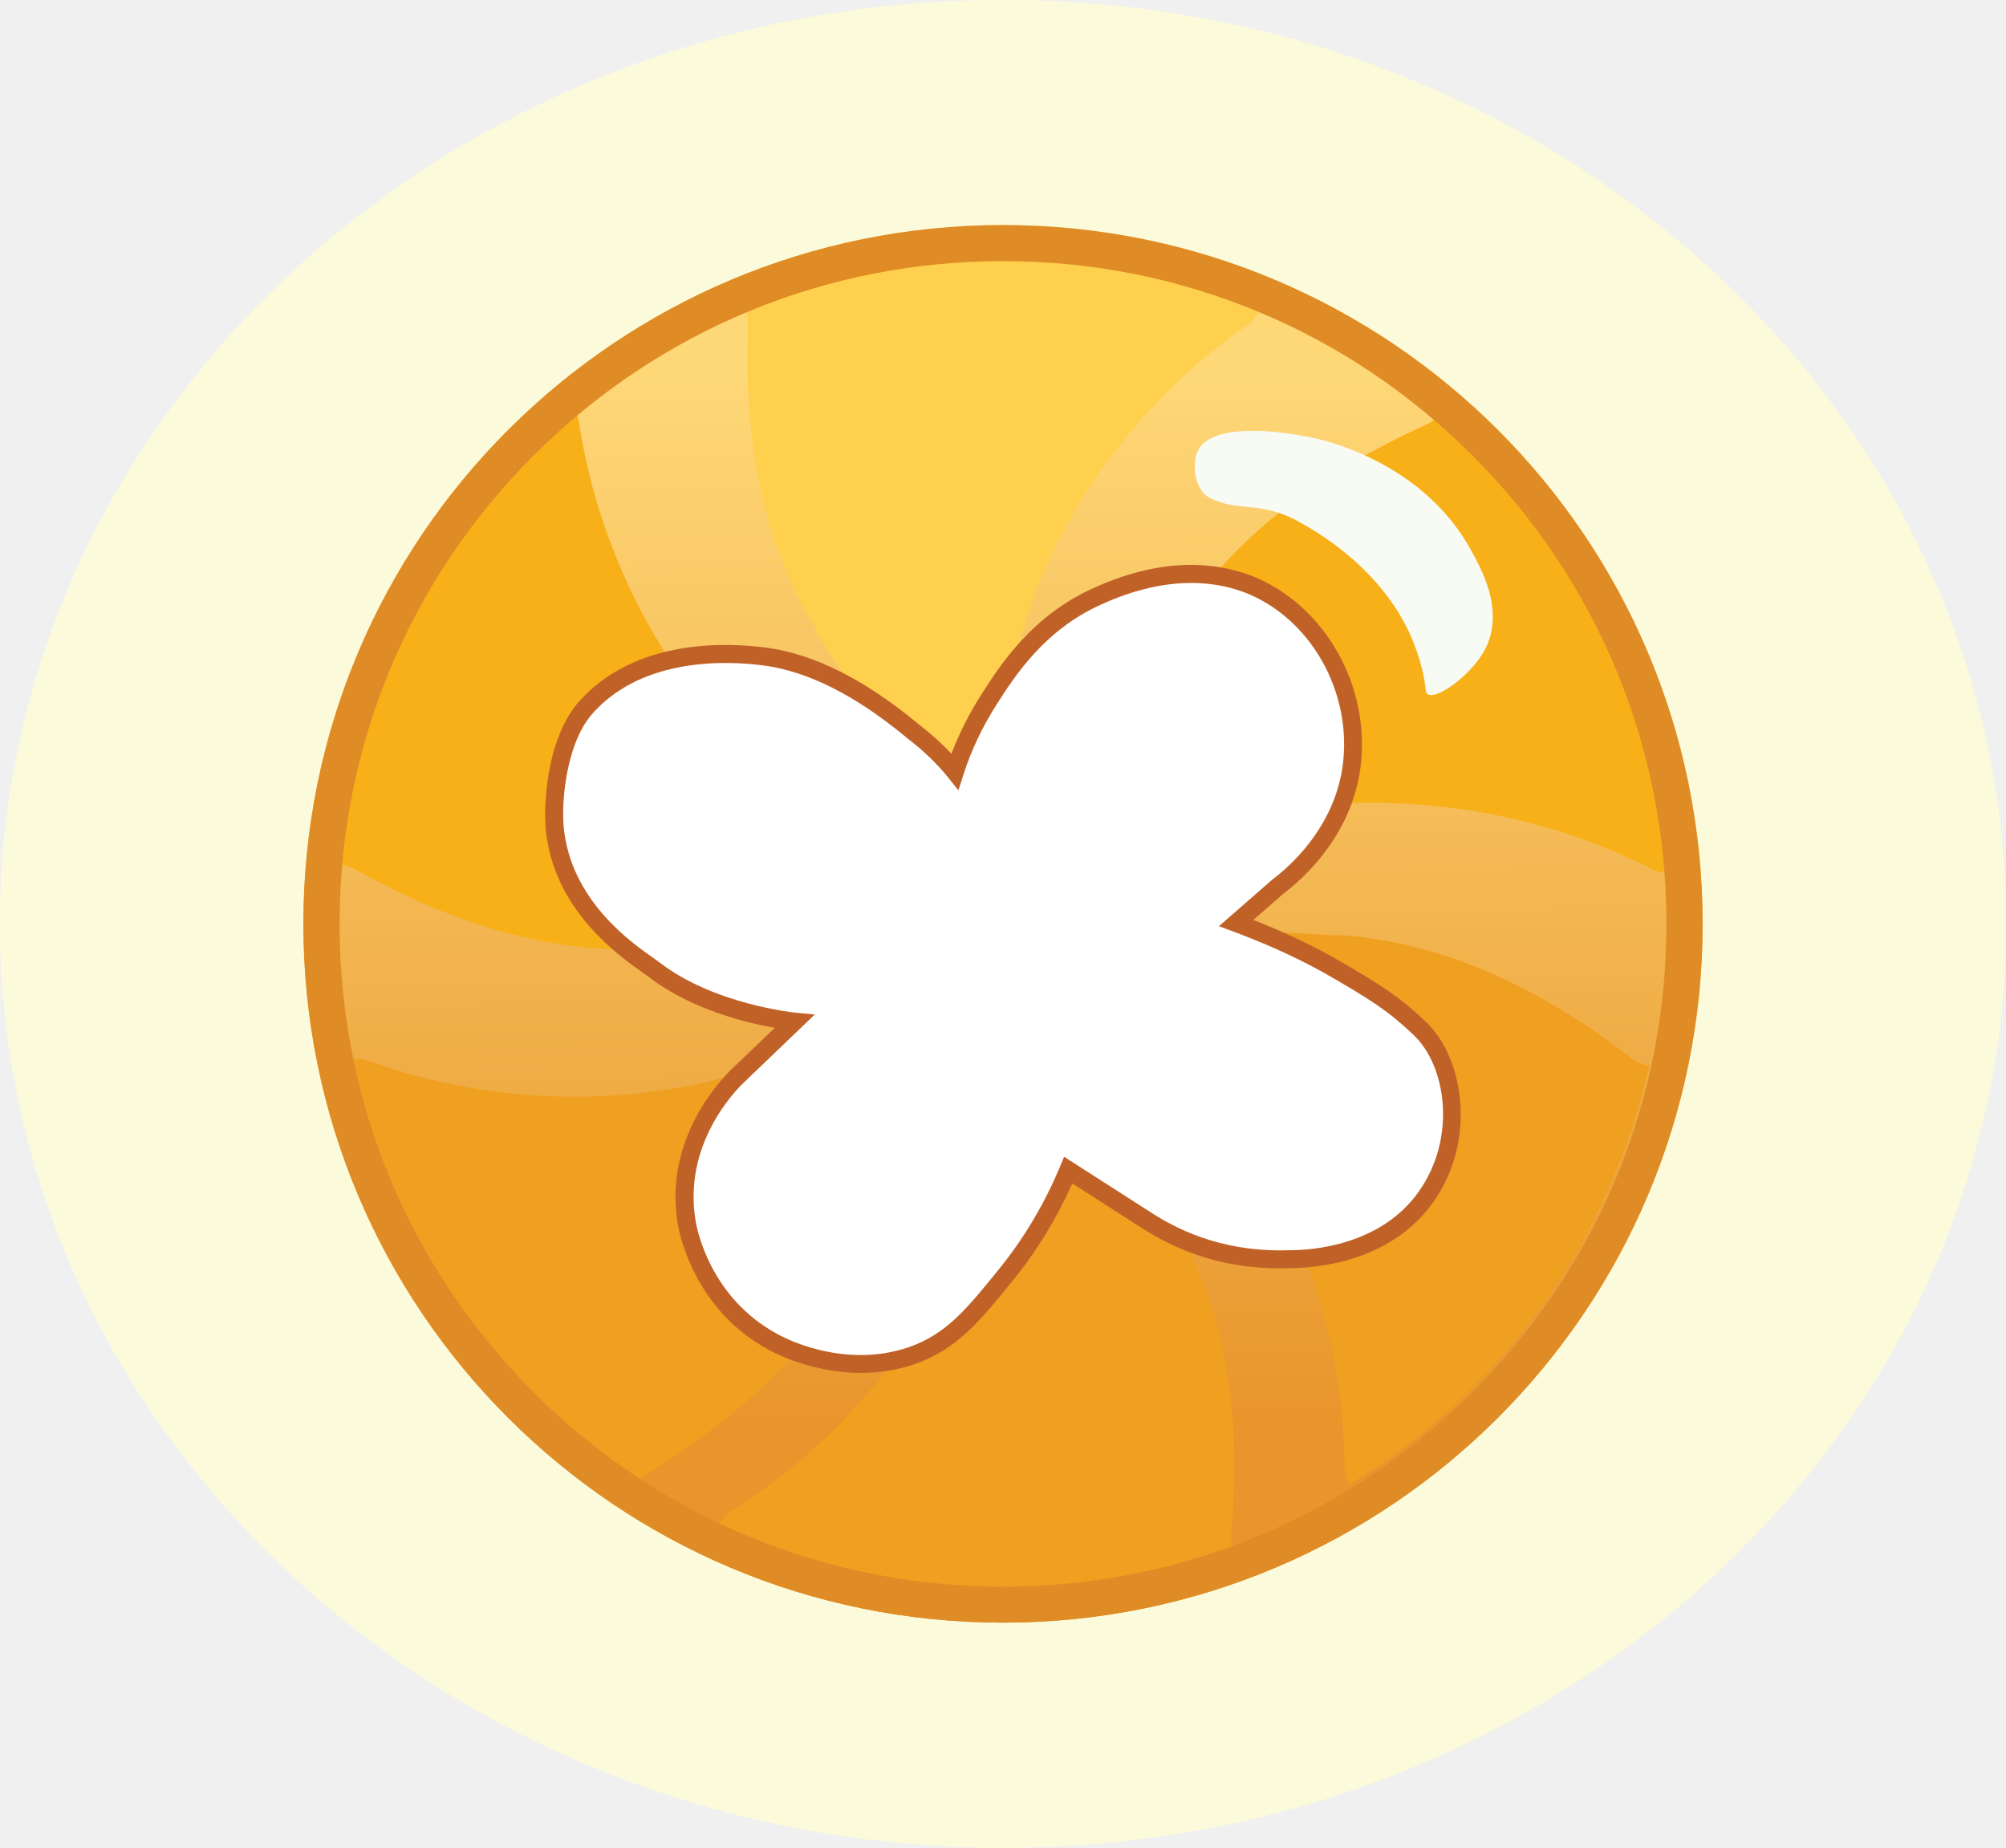
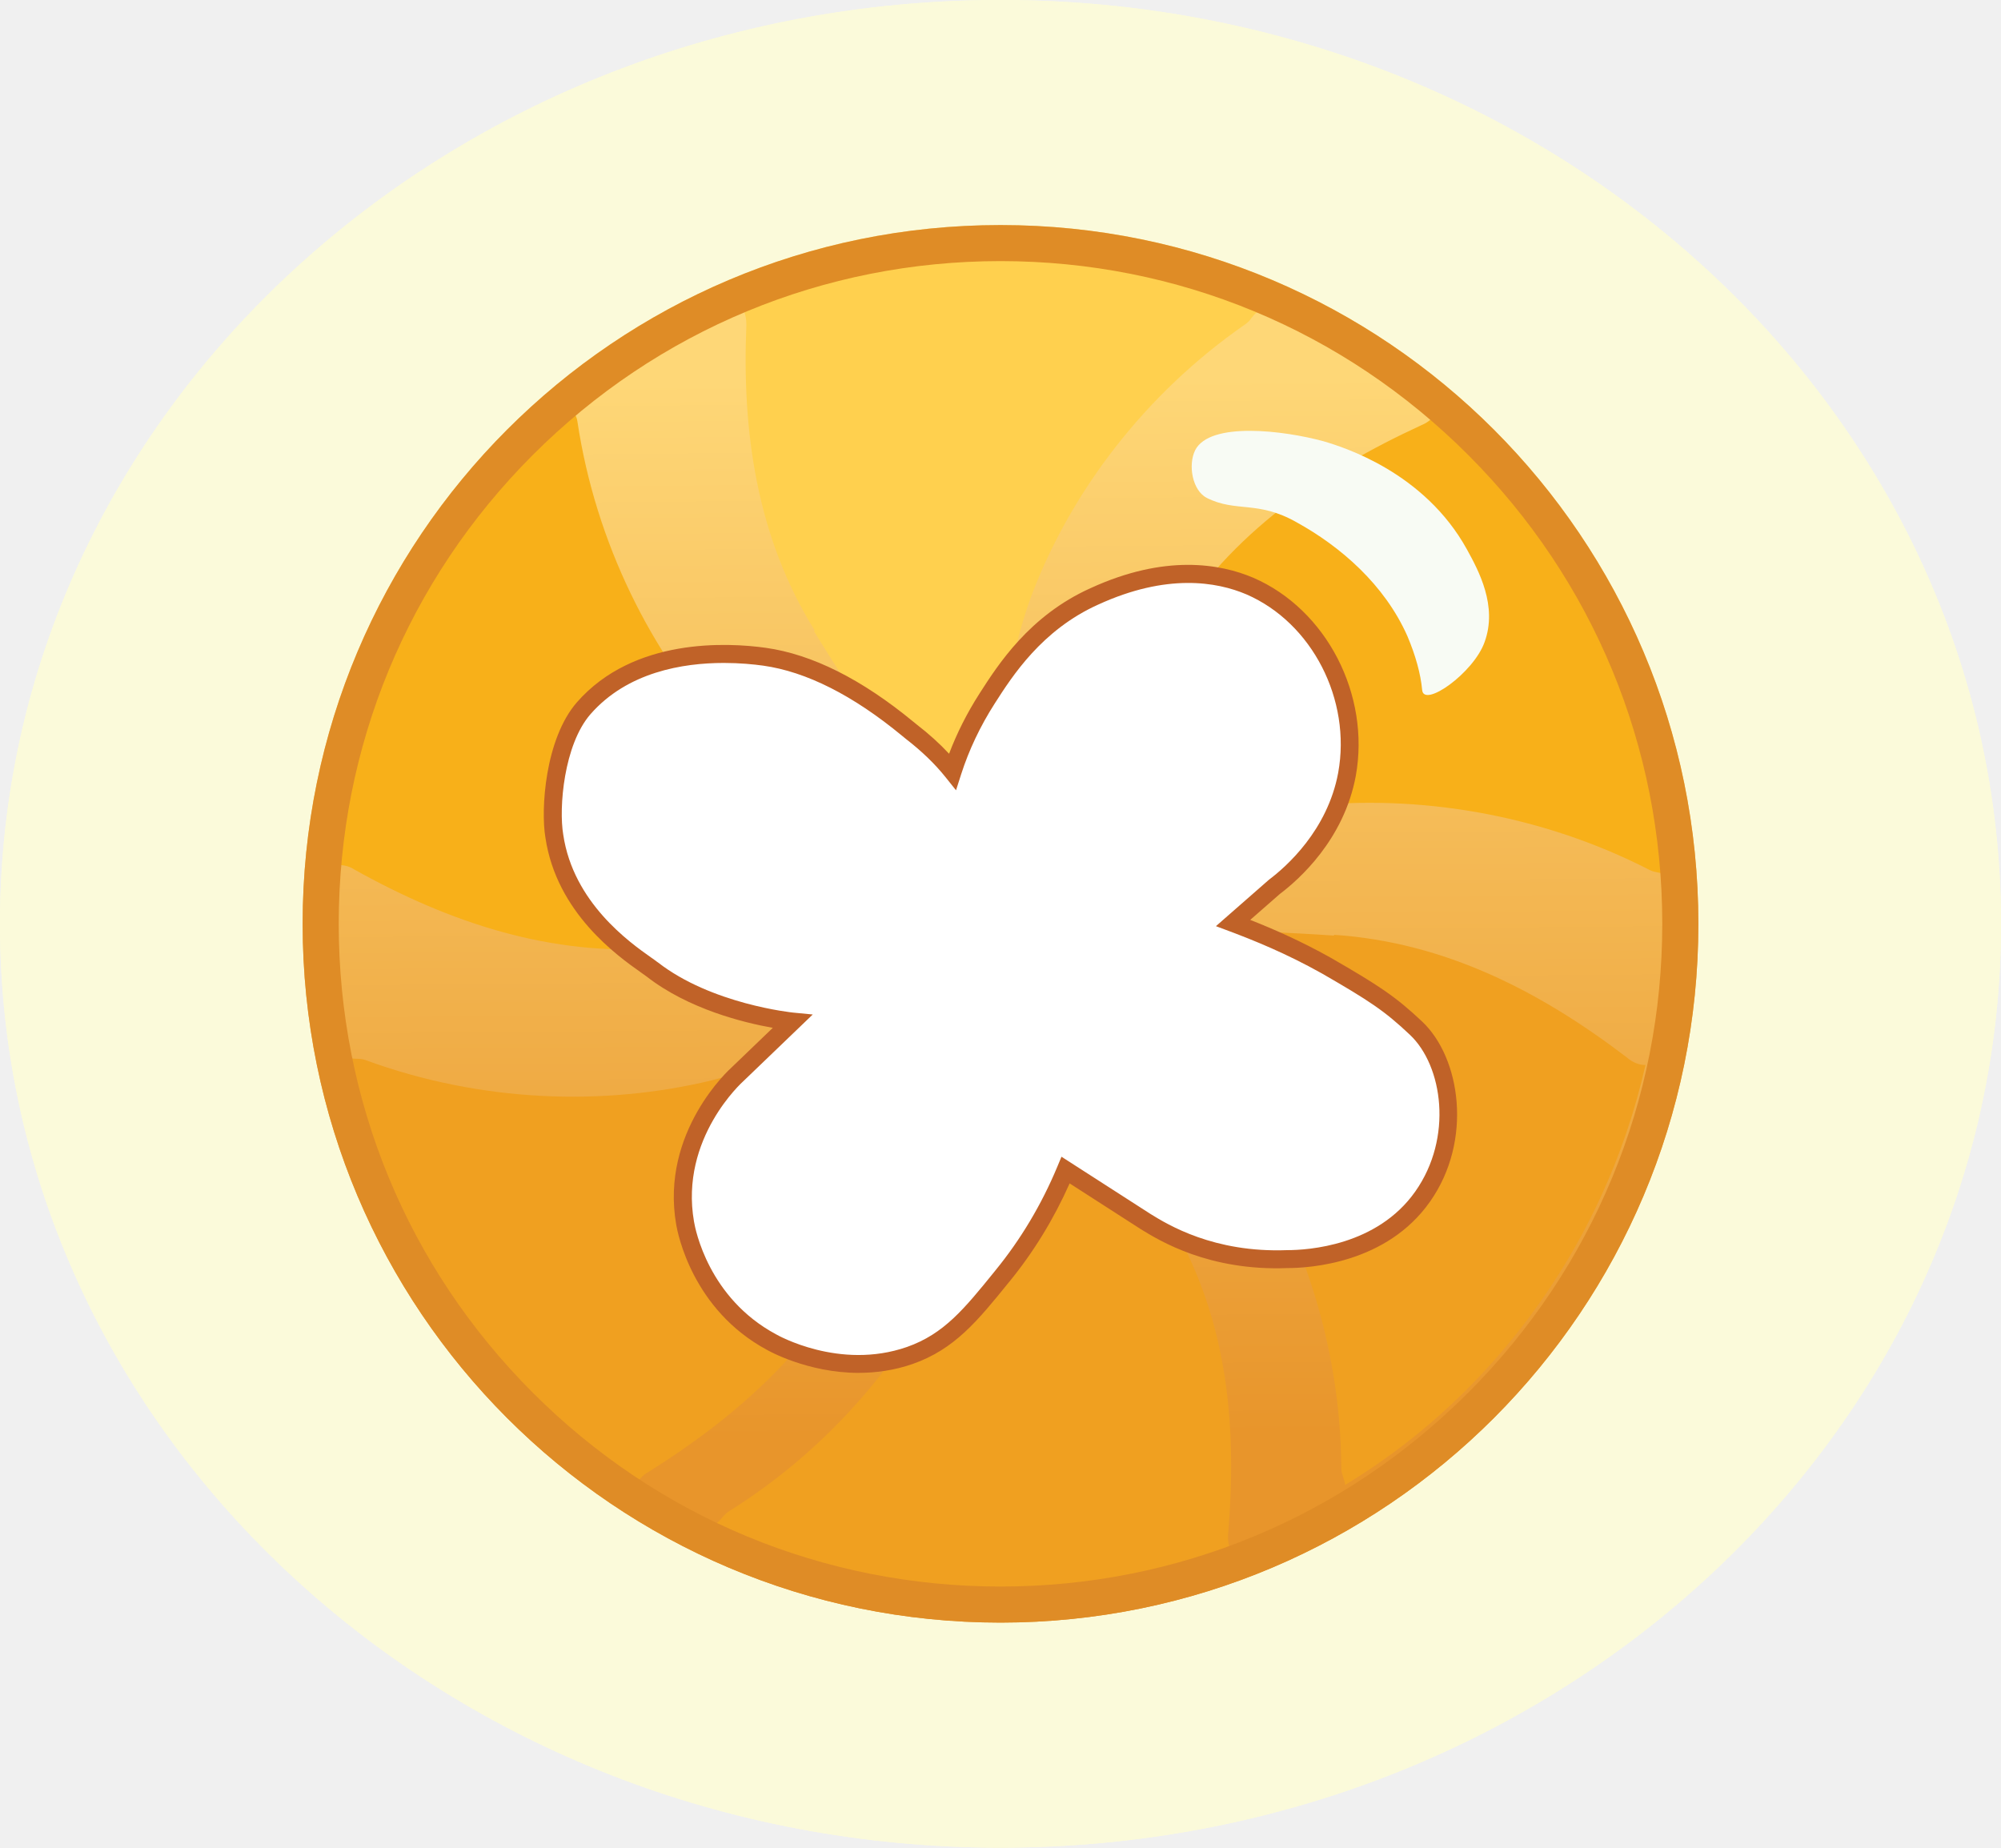
- <svg xmlns="http://www.w3.org/2000/svg" width="190" height="175" viewBox="0 0 190 175" fill="none">
-   <g clip-path="url(#clip0_171_186)">
-     <path d="M95 175C147.468 175 190 135.826 190 87.5C190 39.174 147.468 0 95 0C42.532 0 0 39.174 0 87.5C0 135.826 42.532 175 95 175Z" fill="#FBFADA" />
-     <path d="M95 153.684C131.597 153.684 161.265 124.053 161.265 87.5C161.265 50.948 131.597 21.316 95 21.316C58.403 21.316 28.735 50.948 28.735 87.5C28.735 124.053 58.403 153.684 95 153.684Z" fill="url(#paint0_linear_171_186)" />
-     <path d="M77.284 59.773C81.469 66.602 88.166 76.565 94.093 82.135C93.742 74.541 95.488 62.77 98.068 56.081C101.766 46.537 108.672 37.339 118.228 30.723C118.784 30.373 118.925 29.818 119.413 29.541C112.579 26.613 105.116 24.803 97.234 24.457C87.747 24.039 78.61 25.712 70.381 28.986C70.732 29.473 70.869 30.1 70.869 30.796C70.45 40.899 71.845 50.861 77.357 59.709L77.288 59.777L77.284 59.773Z" fill="#FFD04E" />
-     <path d="M111.253 59.564C106.926 66.462 100.721 77.051 98.278 84.99C105.112 81.157 116.76 77.188 124.086 76.351C134.549 75.237 146.197 77.047 156.66 82.412C157.216 82.69 157.845 82.621 158.265 82.899C157.845 75.446 156.104 67.99 152.826 60.746C148.919 52.107 143.27 44.791 136.436 39.012C136.158 39.499 135.67 39.99 134.973 40.267C125.417 44.655 116.91 50.507 111.257 59.564H111.253Z" fill="#F8B019" />
-     <path d="M126.667 88.614C118.575 88.059 106.439 87.709 98.346 89.242C104.902 93.42 113.692 101.713 117.736 107.702C123.526 116.341 127.291 127.349 127.36 139.053C127.36 139.68 127.711 140.167 127.711 140.653C134.057 136.82 139.847 131.737 144.661 125.467C150.451 117.942 154.285 109.512 156.241 100.873C155.684 100.873 155.055 100.663 154.499 100.177C146.27 93.907 137.202 89.242 126.667 88.541V88.61V88.614Z" fill="#F0A020" />
-     <path d="M111.321 116.2C107.414 109.302 101.209 99.063 95.556 93.279C95.556 100.804 93.323 112.435 90.464 118.915C86.347 128.181 79.025 137.029 69.192 143.159C68.635 143.509 68.426 144.063 68.006 144.273C74.703 147.478 82.094 149.565 89.976 150.334C99.463 151.17 108.6 149.984 116.97 147.06C116.692 146.573 116.55 145.946 116.619 145.25C117.458 135.22 116.619 125.326 111.458 116.268L111.317 116.2H111.321Z" fill="#F0A020" />
-     <path d="M82.308 117.318C85.654 109.934 90.327 98.649 91.722 90.569C85.513 95.234 74.562 100.599 67.518 102.341C57.334 104.778 45.685 104.432 34.666 100.39C34.037 100.181 33.481 100.39 32.993 100.113C34.388 107.429 37.11 114.604 41.295 121.36C46.319 129.44 52.875 135.992 60.338 140.798C60.547 140.239 60.967 139.752 61.592 139.407C70.381 133.905 77.981 127.076 82.376 117.391L82.308 117.323V117.318Z" fill="#F0A020" />
-     <path d="M62.846 89.728C70.938 89.101 83.005 87.709 90.746 84.99C83.703 81.857 73.728 74.887 68.845 69.526C61.87 61.865 56.568 51.484 54.826 39.917C54.758 39.29 54.27 38.871 54.27 38.385C48.548 43.123 43.529 48.974 39.69 55.872C35.017 64.161 32.437 73.009 31.808 81.926C32.364 81.926 32.993 81.926 33.622 82.344C42.622 87.359 52.314 90.633 62.85 89.796V89.728H62.846Z" fill="#F8B019" />
-     <path d="M114.599 47.165C117.389 48.556 119.413 47.374 123.111 49.465C127.296 51.766 131.481 55.385 133.642 60.264C134.408 62.074 134.896 63.815 135.037 65.347C135.178 67.089 139.92 63.747 140.964 60.819C142.217 57.404 140.407 54.062 139.29 52.039C135.247 44.723 127.574 42.354 125.691 41.799C121.857 40.754 114.881 39.917 113.486 42.636C112.789 44.027 113.208 46.469 114.603 47.165H114.599Z" fill="#F8FBF4" />
-     <path d="M95 24.731C111.783 24.731 127.565 31.257 139.432 43.114C151.302 54.971 157.837 70.734 157.837 87.5C157.837 104.266 151.298 120.029 139.432 131.886C127.561 143.739 111.783 150.27 95 150.27C78.217 150.27 62.435 143.743 50.568 131.886C38.697 120.029 32.163 104.266 32.163 87.5C32.163 70.734 38.702 54.971 50.568 43.114C62.439 31.261 78.217 24.731 95 24.731ZM95 21.316C58.404 21.316 28.735 50.946 28.735 87.5C28.735 124.054 58.404 153.684 95 153.684C131.596 153.684 161.265 124.054 161.265 87.5C161.265 50.946 131.596 21.316 95 21.316Z" fill="#DF8C26" />
-     <path d="M61.913 91.807C60.449 90.693 53.752 86.719 52.635 79.198C52.216 76.761 52.567 70.35 55.425 67.076C60.864 60.874 70.073 61.852 72.585 62.197C79.56 63.175 85.56 68.536 86.536 69.304C88.35 70.7 89.604 72.023 90.443 73.065C90.999 71.323 91.979 68.886 93.721 66.167C95.462 63.448 98.325 58.992 103.905 56.482C105.578 55.718 112.134 52.722 118.69 55.505C125.597 58.501 129.153 66.44 127.899 73.338C126.782 79.33 122.387 82.95 120.992 83.996L117.085 87.41C119.319 88.247 122.456 89.502 125.944 91.452C130.548 94.099 132.012 95.076 134.455 97.373C138.011 100.715 138.781 108.099 135.084 113.327C131.109 118.97 123.855 119.248 122.251 119.248C115.066 119.525 110.602 116.81 108.788 115.696L101.184 110.818C100.139 113.327 98.325 117.019 95.184 120.848C92.184 124.54 90.16 127.05 86.394 128.373C79.98 130.601 73.98 127.537 73.283 127.118C66.517 123.494 65.191 116.669 65.054 115.833C63.659 107.821 69.448 102.247 70.005 101.76L75.234 96.745C75.234 96.745 67.283 95.977 61.913 91.798V91.807Z" fill="white" stroke="#C06228" stroke-width="4" stroke-miterlimit="10" />
-     <g clip-path="url(#clip1_171_186)">
-       <path d="M95 175C147.468 175 190 135.826 190 87.5C190 39.174 147.468 0 95 0C42.532 0 0 39.174 0 87.5C0 135.826 42.532 175 95 175Z" fill="#FBFADA" />
-       <path d="M95 153.684C131.597 153.684 161.265 124.053 161.265 87.5C161.265 50.948 131.597 21.316 95 21.316C58.403 21.316 28.735 50.948 28.735 87.5C28.735 124.053 58.403 153.684 95 153.684Z" fill="url(#paint1_linear_171_186)" />
-       <path d="M77.284 59.773C81.469 66.602 88.166 76.565 94.093 82.135C93.742 74.541 95.488 62.77 98.068 56.081C101.766 46.537 108.672 37.339 118.228 30.723C118.784 30.373 118.925 29.818 119.413 29.541C112.579 26.613 105.116 24.803 97.234 24.457C87.747 24.039 78.61 25.712 70.381 28.986C70.732 29.473 70.869 30.1 70.869 30.796C70.45 40.899 71.845 50.861 77.357 59.709L77.288 59.777L77.284 59.773Z" fill="#FFD04E" />
-       <path d="M111.253 59.564C106.926 66.462 100.721 77.051 98.278 84.99C105.112 81.157 116.76 77.188 124.086 76.351C134.549 75.237 146.197 77.047 156.66 82.412C157.216 82.69 157.845 82.621 158.265 82.899C157.845 75.446 156.104 67.99 152.826 60.746C148.919 52.107 143.27 44.791 136.436 39.012C136.158 39.499 135.67 39.99 134.973 40.267C125.417 44.655 116.91 50.507 111.257 59.564H111.253Z" fill="#F8B019" />
-       <path d="M126.667 88.614C118.575 88.059 106.439 87.709 98.346 89.242C104.902 93.42 113.692 101.713 117.736 107.702C123.526 116.341 127.291 127.349 127.36 139.053C127.36 139.68 127.711 140.167 127.711 140.653C134.057 136.82 139.847 131.737 144.661 125.467C150.451 117.942 154.285 109.512 156.241 100.873C155.684 100.873 155.055 100.663 154.499 100.177C146.27 93.907 137.202 89.242 126.667 88.541V88.61V88.614Z" fill="#F0A020" />
-       <path d="M111.321 116.2C107.414 109.302 101.209 99.063 95.556 93.279C95.556 100.804 93.323 112.435 90.464 118.915C86.347 128.181 79.025 137.029 69.192 143.159C68.635 143.509 68.426 144.063 68.006 144.273C74.703 147.478 82.094 149.565 89.976 150.334C99.463 151.17 108.6 149.984 116.97 147.06C116.692 146.573 116.55 145.946 116.619 145.25C117.458 135.22 116.619 125.326 111.458 116.268L111.317 116.2H111.321Z" fill="#F0A020" />
-       <path d="M82.308 117.318C85.654 109.934 90.327 98.649 91.722 90.569C85.513 95.234 74.562 100.599 67.518 102.341C57.334 104.778 45.685 104.432 34.666 100.39C34.037 100.181 33.481 100.39 32.993 100.113C34.388 107.429 37.11 114.604 41.295 121.36C46.319 129.44 52.875 135.992 60.338 140.798C60.547 140.239 60.967 139.752 61.592 139.407C70.381 133.905 77.981 127.076 82.376 117.391L82.308 117.323V117.318Z" fill="#F0A020" />
-       <path d="M62.846 89.728C70.938 89.101 83.005 87.709 90.746 84.99C83.703 81.857 73.728 74.887 68.845 69.526C61.87 61.865 56.568 51.484 54.826 39.917C54.758 39.29 54.27 38.871 54.27 38.385C48.548 43.123 43.529 48.974 39.69 55.872C35.017 64.161 32.437 73.009 31.808 81.926C32.364 81.926 32.993 81.926 33.622 82.344C42.622 87.359 52.314 90.633 62.85 89.796V89.728H62.846Z" fill="#F8B019" />
-       <path d="M114.599 47.165C117.389 48.556 119.413 47.374 123.111 49.465C127.296 51.766 131.481 55.385 133.642 60.264C134.408 62.074 134.896 63.815 135.037 65.347C135.178 67.089 139.92 63.747 140.964 60.819C142.217 57.404 140.407 54.062 139.29 52.039C135.247 44.723 127.574 42.354 125.691 41.799C121.857 40.754 114.881 39.917 113.486 42.636C112.789 44.027 113.208 46.469 114.603 47.165H114.599Z" fill="#F8FBF4" />
-       <path d="M95 24.731C111.783 24.731 127.565 31.257 139.432 43.114C151.302 54.971 157.837 70.734 157.837 87.5C157.837 104.266 151.298 120.029 139.432 131.886C127.561 143.739 111.783 150.27 95 150.27C78.217 150.27 62.435 143.743 50.568 131.886C38.697 120.029 32.163 104.266 32.163 87.5C32.163 70.734 38.702 54.971 50.568 43.114C62.439 31.261 78.217 24.731 95 24.731ZM95 21.316C58.404 21.316 28.735 50.946 28.735 87.5C28.735 124.054 58.404 153.684 95 153.684C131.596 153.684 161.265 124.054 161.265 87.5C161.265 50.946 131.596 21.316 95 21.316Z" fill="#DF8C26" />
-       <path d="M61.913 91.807C60.449 90.693 53.752 86.719 52.635 79.198C52.216 76.761 52.567 70.35 55.425 67.076C60.864 60.875 70.073 61.852 72.585 62.198C79.56 63.175 85.56 68.536 86.536 69.305C88.35 70.7 89.604 72.023 90.443 73.065C90.999 71.323 91.979 68.886 93.721 66.167C95.462 63.448 98.325 58.992 103.905 56.483C105.578 55.718 112.134 52.722 118.69 55.505C125.597 58.501 129.153 66.44 127.899 73.338C126.782 79.331 122.387 82.95 120.992 83.996L117.085 87.411C119.319 88.247 122.456 89.502 125.944 91.453C130.548 94.099 132.012 95.076 134.455 97.373C138.011 100.715 138.781 108.099 135.084 113.328C131.109 118.97 123.855 119.248 122.251 119.248C115.066 119.525 110.602 116.811 108.788 115.697L101.184 110.818C100.14 113.328 98.325 117.02 95.184 120.848C92.184 124.54 90.16 127.05 86.394 128.373C79.98 130.601 73.98 127.537 73.283 127.119C66.517 123.495 65.191 116.67 65.054 115.833C63.659 107.822 69.448 102.247 70.005 101.761L75.234 96.745C75.234 96.745 67.283 95.977 61.913 91.798V91.807Z" fill="white" />
-       <path d="M81.559 130.034C76.65 130.034 72.889 127.891 72.842 127.861C65.743 124.062 64.343 116.798 64.206 115.982C62.67 107.168 69.371 101.189 69.44 101.129L73.381 97.351C70.668 96.873 65.392 95.597 61.391 92.486C61.249 92.379 61.061 92.246 60.834 92.088C58.652 90.548 52.845 86.463 51.788 79.326C51.334 76.689 51.749 69.987 54.779 66.517C60.179 60.367 69.11 60.857 72.701 61.357C77.113 61.971 81.833 64.336 86.741 68.374C86.878 68.489 86.985 68.575 87.062 68.634C88.2 69.509 89.227 70.436 90.117 71.392C90.858 69.441 91.82 67.537 92.993 65.71C94.769 62.945 97.739 58.318 103.546 55.71C110.624 52.47 115.866 53.388 119.02 54.728C125.961 57.737 130.133 65.809 128.734 73.5C127.612 79.527 123.342 83.304 121.527 84.67L118.711 87.129C120.847 87.965 123.47 89.101 126.359 90.714C130.925 93.339 132.521 94.389 135.037 96.758C138.679 100.181 139.877 108.031 135.777 113.823C131.669 119.653 124.382 120.106 122.242 120.106C114.792 120.396 110.097 117.51 108.33 116.426L101.564 112.085C100.058 115.466 98.137 118.595 95.843 121.395L95.796 121.45C92.809 125.129 90.648 127.784 86.672 129.184C84.901 129.799 83.163 130.029 81.55 130.029L81.559 130.034ZM68.73 62.791C64.827 62.791 59.568 63.657 56.071 67.64C53.538 70.538 53.046 76.522 53.482 79.057C54.437 85.49 59.803 89.271 61.827 90.693C62.075 90.868 62.285 91.013 62.435 91.132H62.443C67.557 95.119 75.243 95.9 75.32 95.909L77.172 96.088L70.6 102.388C70.51 102.469 64.523 107.809 65.897 115.701C66.021 116.439 67.275 122.944 73.689 126.38C73.783 126.435 79.702 129.807 86.116 127.579C89.634 126.346 91.559 123.973 94.474 120.383L94.521 120.323C96.921 117.391 98.898 114.087 100.396 110.502L100.79 109.559L109.254 114.988C110.885 115.991 115.25 118.671 122.22 118.407C124.18 118.407 130.753 118.006 134.386 112.849C137.981 107.766 137.001 100.949 133.873 98.009C131.464 95.738 130.013 94.786 125.524 92.204C122.113 90.296 119.067 89.075 116.794 88.221L115.455 87.722L120.487 83.326C122.126 82.096 126.046 78.656 127.065 73.193C128.327 66.261 124.583 58.996 118.356 56.299C115.528 55.095 110.782 54.288 104.269 57.268C98.92 59.671 96.121 64.029 94.452 66.632C93.074 68.779 92.004 71.033 91.264 73.334L90.776 74.853L89.779 73.607C88.769 72.348 87.503 71.131 86.018 69.987C85.928 69.915 85.808 69.821 85.658 69.693C80.998 65.856 76.565 63.623 72.47 63.047C71.545 62.919 70.24 62.791 68.734 62.791H68.73Z" fill="#C06228" />
+ <svg xmlns="http://www.w3.org/2000/svg" width="444" height="410" viewBox="0 0 444 410" fill="none">
+   <g clip-path="url(#clip0_152_445)">
+     <path d="M222 410C344.61 410 444 318.22 444 205C444 91.78 344.61 0 222 0C99.39 0 0 91.78 0 205C0 318.22 99.39 410 222 410Z" fill="#FBFADA" />
+     <path d="M222 360.06C307.521 360.06 376.85 290.637 376.85 205C376.85 119.363 307.521 49.94 222 49.94C136.479 49.94 67.15 119.363 67.15 205C67.15 290.637 136.479 360.06 222 360.06Z" fill="url(#paint0_linear_152_445)" />
+     <path d="M180.6 140.04C190.38 156.04 206.03 179.38 219.88 192.43C219.06 174.64 223.14 147.06 229.17 131.39C237.81 109.03 253.95 87.48 276.28 71.98C277.58 71.16 277.91 69.86 279.05 69.21C263.08 62.35 245.64 58.11 227.22 57.3C205.05 56.32 183.7 60.24 164.47 67.91C165.29 69.05 165.61 70.52 165.61 72.15C164.63 95.82 167.89 119.16 180.77 139.89L180.61 140.05L180.6 140.04Z" fill="#FFD04E" />
+     <path d="M259.98 139.55C249.87 155.71 235.37 180.52 229.66 199.12C245.63 190.14 272.85 180.84 289.97 178.88C314.42 176.27 341.64 180.51 366.09 193.08C367.39 193.73 368.86 193.57 369.84 194.22C368.86 176.76 364.79 159.29 357.13 142.32C348 122.08 334.8 104.94 318.83 91.4C318.18 92.54 317.04 93.69 315.41 94.34C293.08 104.62 273.2 118.33 259.99 139.55H259.98Z" fill="#F8B019" />
+     <path d="M296 207.61C277.09 206.31 248.73 205.49 229.82 209.08C245.14 218.87 265.68 238.3 275.13 252.33C288.66 272.57 297.46 298.36 297.62 325.78C297.62 327.25 298.44 328.39 298.44 329.53C313.27 320.55 326.8 308.64 338.05 293.95C351.58 276.32 360.54 256.57 365.11 236.33C363.81 236.33 362.34 235.84 361.04 234.7C341.81 220.01 320.62 209.08 296 207.44V207.6V207.61Z" fill="#F0A020" />
+     <path d="M260.14 272.24C251.01 256.08 236.51 232.09 223.3 218.54C223.3 236.17 218.08 263.42 211.4 278.6C201.78 300.31 184.67 321.04 161.69 335.4C160.39 336.22 159.9 337.52 158.92 338.01C174.57 345.52 191.84 350.41 210.26 352.21C232.43 354.17 253.78 351.39 273.34 344.54C272.69 343.4 272.36 341.93 272.52 340.3C274.48 316.8 272.52 293.62 260.46 272.4L260.13 272.24H260.14Z" fill="#F0A020" />
+     <path d="M192.34 274.86C200.16 257.56 211.08 231.12 214.34 212.19C199.83 223.12 174.24 235.69 157.78 239.77C133.98 245.48 106.76 244.67 81.01 235.2C79.54 234.71 78.24 235.2 77.1 234.55C80.36 251.69 86.72 268.5 96.5 284.33C108.24 303.26 123.56 318.61 141 329.87C141.49 328.56 142.47 327.42 143.93 326.61C164.47 313.72 182.23 297.72 192.5 275.03L192.34 274.87V274.86Z" fill="#F0A020" />
+     <path d="M146.86 210.22C165.77 208.75 193.97 205.49 212.06 199.12C195.6 191.78 172.29 175.45 160.88 162.89C144.58 144.94 132.19 120.62 128.12 93.52C127.96 92.05 126.82 91.07 126.82 89.93C113.45 101.03 101.72 114.74 92.75 130.9C81.83 150.32 75.8 171.05 74.33 191.94C75.63 191.94 77.1 191.94 78.57 192.92C99.6 204.67 122.25 212.34 146.87 210.38V210.22H146.86Z" fill="#F8B019" />
+     <path d="M267.8 110.5C274.32 113.76 279.05 110.99 287.69 115.89C297.47 121.28 307.25 129.76 312.3 141.19C314.09 145.43 315.23 149.51 315.56 153.1C315.89 157.18 326.97 149.35 329.41 142.49C332.34 134.49 328.11 126.66 325.5 121.92C316.05 104.78 298.12 99.23 293.72 97.93C284.76 95.48 268.46 93.52 265.2 99.89C263.57 103.15 264.55 108.87 267.81 110.5H267.8Z" fill="#F8FBF4" />
+     <path d="M222 57.94C261.22 57.94 298.1 73.23 325.83 101.01C353.57 128.79 368.84 165.72 368.84 205C368.84 244.28 353.56 281.21 325.83 308.99C298.09 336.76 261.22 352.06 222 352.06C182.78 352.06 145.9 336.77 118.17 308.99C90.43 281.21 75.16 244.28 75.16 205C75.16 165.72 90.44 128.79 118.17 101.01C145.91 73.24 182.78 57.94 222 57.94ZM222 49.94C136.48 49.94 67.15 119.36 67.15 205C67.15 290.64 136.48 360.06 222 360.06C307.52 360.06 376.85 290.64 376.85 205C376.85 119.36 307.52 49.94 222 49.94Z" fill="#DF8C26" />
+     <path d="M144.68 215.09C141.26 212.48 125.61 203.17 123 185.55C122.02 179.84 122.84 164.82 129.52 157.15C142.23 142.62 163.75 144.91 169.62 145.72C185.92 148.01 199.94 160.57 202.22 162.37C206.46 165.64 209.39 168.74 211.35 171.18C212.65 167.1 214.94 161.39 219.01 155.02C223.08 148.65 229.77 138.21 242.81 132.33C246.72 130.54 262.04 123.52 277.36 130.04C293.5 137.06 301.81 155.66 298.88 171.82C296.27 185.86 286 194.34 282.74 196.79L273.61 204.79C278.83 206.75 286.16 209.69 294.31 214.26C305.07 220.46 308.49 222.75 314.2 228.13C322.51 235.96 324.31 253.26 315.67 265.51C306.38 278.73 289.43 279.38 285.68 279.38C268.89 280.03 258.46 273.67 254.22 271.06L236.45 259.63C234.01 265.51 229.77 274.16 222.43 283.13C215.42 291.78 210.69 297.66 201.89 300.76C186.9 305.98 172.88 298.8 171.25 297.82C155.44 289.33 152.34 273.34 152.02 271.38C148.76 252.61 162.29 239.55 163.59 238.41L175.81 226.66C175.81 226.66 157.23 224.86 144.68 215.07V215.09Z" fill="white" stroke="#C06228" stroke-width="4" stroke-miterlimit="10" />
+     <g clip-path="url(#clip1_152_445)">
+       <path d="M222 410C344.61 410 444 318.22 444 205C444 91.78 344.61 0 222 0C99.39 0 0 91.78 0 205C0 318.22 99.39 410 222 410Z" fill="#FBFADA" />
+       <path d="M222 360.06C307.521 360.06 376.85 290.637 376.85 205C376.85 119.363 307.521 49.94 222 49.94C136.479 49.94 67.15 119.363 67.15 205C67.15 290.637 136.479 360.06 222 360.06Z" fill="url(#paint1_linear_152_445)" />
+       <path d="M180.6 140.04C190.38 156.04 206.03 179.38 219.88 192.43C219.06 174.64 223.14 147.06 229.17 131.39C237.81 109.03 253.95 87.48 276.28 71.98C277.58 71.16 277.91 69.86 279.05 69.21C263.08 62.35 245.64 58.11 227.22 57.3C205.05 56.32 183.7 60.24 164.47 67.91C165.29 69.05 165.61 70.52 165.61 72.15C164.63 95.82 167.89 119.16 180.77 139.89L180.61 140.05L180.6 140.04Z" fill="#FFD04E" />
+       <path d="M259.98 139.55C249.87 155.71 235.37 180.52 229.66 199.12C245.63 190.14 272.85 180.84 289.97 178.88C314.42 176.27 341.64 180.51 366.09 193.08C367.39 193.73 368.86 193.57 369.84 194.22C368.86 176.76 364.79 159.29 357.13 142.32C348 122.08 334.8 104.94 318.83 91.4C318.18 92.54 317.04 93.69 315.41 94.34C293.08 104.62 273.2 118.33 259.99 139.55H259.98Z" fill="#F8B019" />
+       <path d="M296 207.61C277.09 206.31 248.73 205.49 229.82 209.08C245.14 218.87 265.68 238.3 275.13 252.33C288.66 272.57 297.46 298.36 297.62 325.78C297.62 327.25 298.44 328.39 298.44 329.53C313.27 320.55 326.8 308.64 338.05 293.95C351.58 276.32 360.54 256.57 365.11 236.33C363.81 236.33 362.34 235.84 361.04 234.7C341.81 220.01 320.62 209.08 296 207.44V207.6V207.61Z" fill="#F0A020" />
+       <path d="M260.14 272.24C251.01 256.08 236.51 232.09 223.3 218.54C223.3 236.17 218.08 263.42 211.4 278.6C201.78 300.31 184.67 321.04 161.69 335.4C160.39 336.22 159.9 337.52 158.92 338.01C174.57 345.52 191.84 350.41 210.26 352.21C232.43 354.17 253.78 351.39 273.34 344.54C272.69 343.4 272.36 341.93 272.52 340.3C274.48 316.8 272.52 293.62 260.46 272.4L260.13 272.24H260.14Z" fill="#F0A020" />
+       <path d="M192.34 274.86C200.16 257.56 211.08 231.12 214.34 212.19C199.83 223.12 174.24 235.69 157.78 239.77C133.98 245.48 106.76 244.67 81.01 235.2C79.54 234.71 78.24 235.2 77.1 234.55C80.36 251.69 86.72 268.5 96.5 284.33C108.24 303.26 123.56 318.61 141 329.87C141.49 328.56 142.47 327.42 143.93 326.61C164.47 313.72 182.23 297.72 192.5 275.03L192.34 274.87V274.86Z" fill="#F0A020" />
+       <path d="M146.86 210.22C165.77 208.75 193.97 205.49 212.06 199.12C195.6 191.78 172.29 175.45 160.88 162.89C144.58 144.94 132.19 120.62 128.12 93.52C127.96 92.05 126.82 91.07 126.82 89.93C113.45 101.03 101.72 114.74 92.75 130.9C81.83 150.32 75.8 171.05 74.33 191.94C75.63 191.94 77.1 191.94 78.57 192.92C99.6 204.67 122.25 212.34 146.87 210.38V210.22H146.86Z" fill="#F8B019" />
+       <path d="M267.8 110.5C274.32 113.76 279.05 110.99 287.69 115.89C297.47 121.28 307.25 129.76 312.3 141.19C314.09 145.43 315.23 149.51 315.56 153.1C315.89 157.18 326.97 149.35 329.41 142.49C332.34 134.49 328.11 126.66 325.5 121.92C316.05 104.78 298.12 99.23 293.72 97.93C284.76 95.48 268.46 93.52 265.2 99.89C263.57 103.15 264.55 108.87 267.81 110.5H267.8Z" fill="#F8FBF4" />
+       <path d="M222 57.94C261.22 57.94 298.1 73.23 325.83 101.01C353.57 128.79 368.84 165.72 368.84 205C368.84 244.28 353.56 281.21 325.83 308.99C298.09 336.76 261.22 352.06 222 352.06C182.78 352.06 145.9 336.77 118.17 308.99C90.43 281.21 75.16 244.28 75.16 205C75.16 165.72 90.44 128.79 118.17 101.01C145.91 73.24 182.78 57.94 222 57.94ZM222 49.94C136.48 49.94 67.15 119.36 67.15 205C67.15 290.64 136.48 360.06 222 360.06C307.52 360.06 376.85 290.64 376.85 205C376.85 119.36 307.52 49.94 222 49.94Z" fill="#DF8C26" />
+       <path d="M144.68 215.09C141.26 212.48 125.61 203.17 123 185.55C122.02 179.84 122.84 164.82 129.52 157.15C142.23 142.62 163.75 144.91 169.62 145.72C185.92 148.01 199.94 160.57 202.22 162.37C206.46 165.64 209.39 168.74 211.35 171.18C212.65 167.1 214.94 161.39 219.01 155.02C223.08 148.65 229.77 138.21 242.81 132.33C246.72 130.54 262.04 123.52 277.36 130.04C293.5 137.06 301.81 155.66 298.88 171.82C296.27 185.86 286 194.34 282.74 196.79L273.61 204.79C278.83 206.75 286.16 209.69 294.31 214.26C305.07 220.46 308.49 222.75 314.2 228.13C322.51 235.96 324.31 253.26 315.67 265.51C306.38 278.73 289.43 279.38 285.68 279.38C268.89 280.03 258.46 273.67 254.22 271.06L236.45 259.63C234.01 265.51 229.77 274.16 222.43 283.13C215.42 291.78 210.69 297.66 201.89 300.76C186.9 305.98 172.88 298.8 171.25 297.82C155.44 289.33 152.34 273.34 152.02 271.38C148.76 252.61 162.29 239.55 163.59 238.41L175.81 226.66C175.81 226.66 157.23 224.86 144.68 215.07V215.09Z" fill="white" />
+       <path d="M190.59 304.65C179.12 304.65 170.33 299.63 170.22 299.56C153.63 290.66 150.36 273.64 150.04 271.73C146.45 251.08 162.11 237.07 162.27 236.93L171.48 228.08C165.14 226.96 152.81 223.97 143.46 216.68C143.13 216.43 142.69 216.12 142.16 215.75C137.06 212.14 123.49 202.57 121.02 185.85C119.96 179.67 120.93 163.97 128.01 155.84C140.63 141.43 161.5 142.58 169.89 143.75C180.2 145.19 191.23 150.73 202.7 160.19C203.02 160.46 203.27 160.66 203.45 160.8C206.11 162.85 208.51 165.02 210.59 167.26C212.32 162.69 214.57 158.23 217.31 153.95C221.46 147.47 228.4 136.63 241.97 130.52C258.51 122.93 270.76 125.08 278.13 128.22C294.35 135.27 304.1 154.18 300.83 172.2C298.21 186.32 288.23 195.17 283.99 198.37L277.41 204.13C282.4 206.09 288.53 208.75 295.28 212.53C305.95 218.68 309.68 221.14 315.56 226.69C324.07 234.71 326.87 253.1 317.29 266.67C307.69 280.33 290.66 281.39 285.66 281.39C268.25 282.07 257.28 275.31 253.15 272.77L237.34 262.6C233.82 270.52 229.33 277.85 223.97 284.41L223.86 284.54C216.88 293.16 211.83 299.38 202.54 302.66C198.4 304.1 194.34 304.64 190.57 304.64L190.59 304.65ZM160.61 147.11C151.49 147.11 139.2 149.14 131.03 158.47C125.11 165.26 123.96 179.28 124.98 185.22C127.21 200.29 139.75 209.15 144.48 212.48C145.06 212.89 145.55 213.23 145.9 213.51H145.92C157.87 222.85 175.83 224.68 176.01 224.7L180.34 225.12L164.98 239.88C164.77 240.07 150.78 252.58 153.99 271.07C154.28 272.8 157.21 288.04 172.2 296.09C172.42 296.22 186.25 304.12 201.24 298.9C209.46 296.01 213.96 290.45 220.77 282.04L220.88 281.9C226.49 275.03 231.11 267.29 234.61 258.89L235.53 256.68L255.31 269.4C259.12 271.75 269.32 278.03 285.61 277.41C290.19 277.41 305.55 276.47 314.04 264.39C322.44 252.48 320.15 236.51 312.84 229.62C307.21 224.3 303.82 222.07 293.33 216.02C285.36 211.55 278.24 208.69 272.93 206.69L269.8 205.52L281.56 195.22C285.39 192.34 294.55 184.28 296.93 171.48C299.88 155.24 291.13 138.22 276.58 131.9C269.97 129.08 258.88 127.19 243.66 134.17C231.16 139.8 224.62 150.01 220.72 156.11C217.5 161.14 215 166.42 213.27 171.81L212.13 175.37L209.8 172.45C207.44 169.5 204.48 166.65 201.01 163.97C200.8 163.8 200.52 163.58 200.17 163.28C189.28 154.29 178.92 149.06 169.35 147.71C167.19 147.41 164.14 147.11 160.62 147.11H160.61Z" fill="#C06228" />
    </g>
  </g>
  <defs>
-     <linearGradient id="paint0_linear_171_186" x1="94.461" y1="23.339" x2="95.508" y2="148.596" gradientUnits="userSpaceOnUse">
+     <linearGradient id="paint0_linear_152_445" x1="220.74" y1="54.68" x2="223.2" y2="348.14" gradientUnits="userSpaceOnUse">
      <stop offset="0.1" stop-color="#FED777" />
      <stop offset="0.9" stop-color="#E8952B" />
    </linearGradient>
-     <linearGradient id="paint1_linear_171_186" x1="94.461" y1="23.339" x2="95.508" y2="148.596" gradientUnits="userSpaceOnUse">
+     <linearGradient id="paint1_linear_152_445" x1="220.74" y1="54.68" x2="223.2" y2="348.14" gradientUnits="userSpaceOnUse">
      <stop offset="0.1" stop-color="#FED777" />
      <stop offset="0.9" stop-color="#E8952B" />
    </linearGradient>
-     <clipPath id="clip0_171_186">
-       <rect width="190" height="175" fill="white" />
+     <clipPath id="clip0_152_445">
+       <rect width="444" height="410" fill="white" />
    </clipPath>
-     <clipPath id="clip1_171_186">
-       <rect width="190" height="175" fill="white" />
+     <clipPath id="clip1_152_445">
+       <rect width="444" height="410" fill="white" />
    </clipPath>
  </defs>
</svg>
